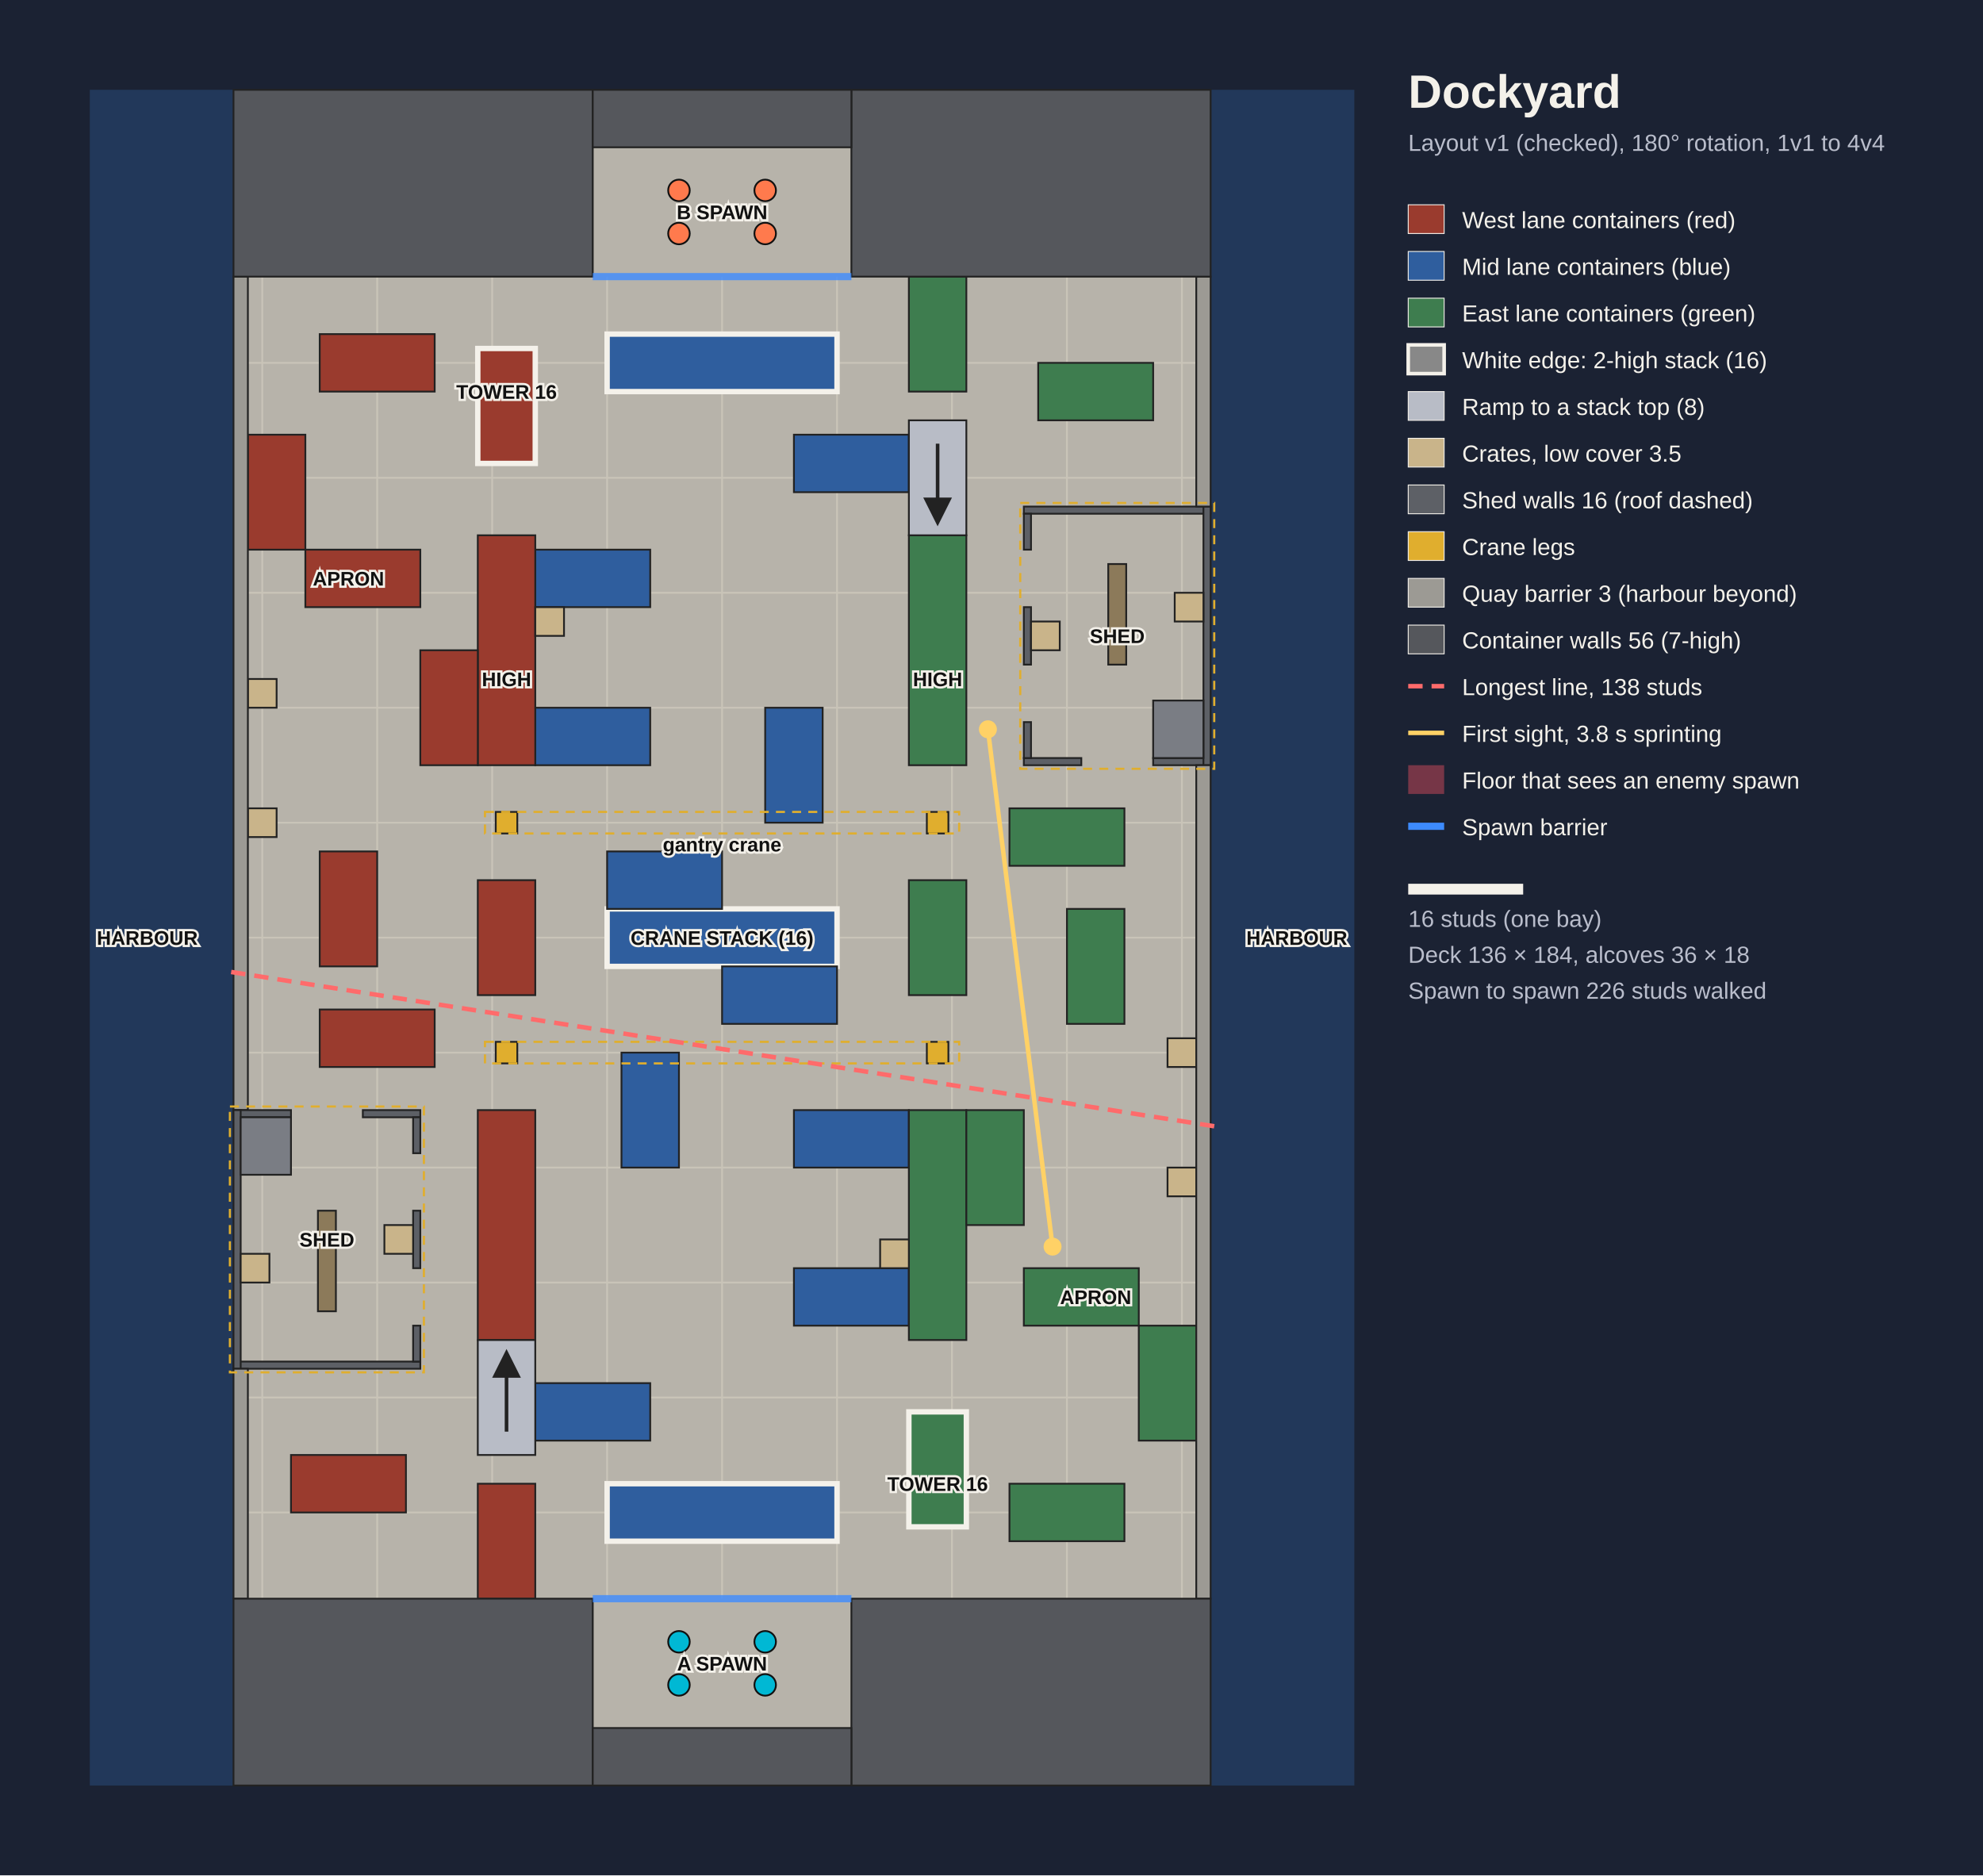
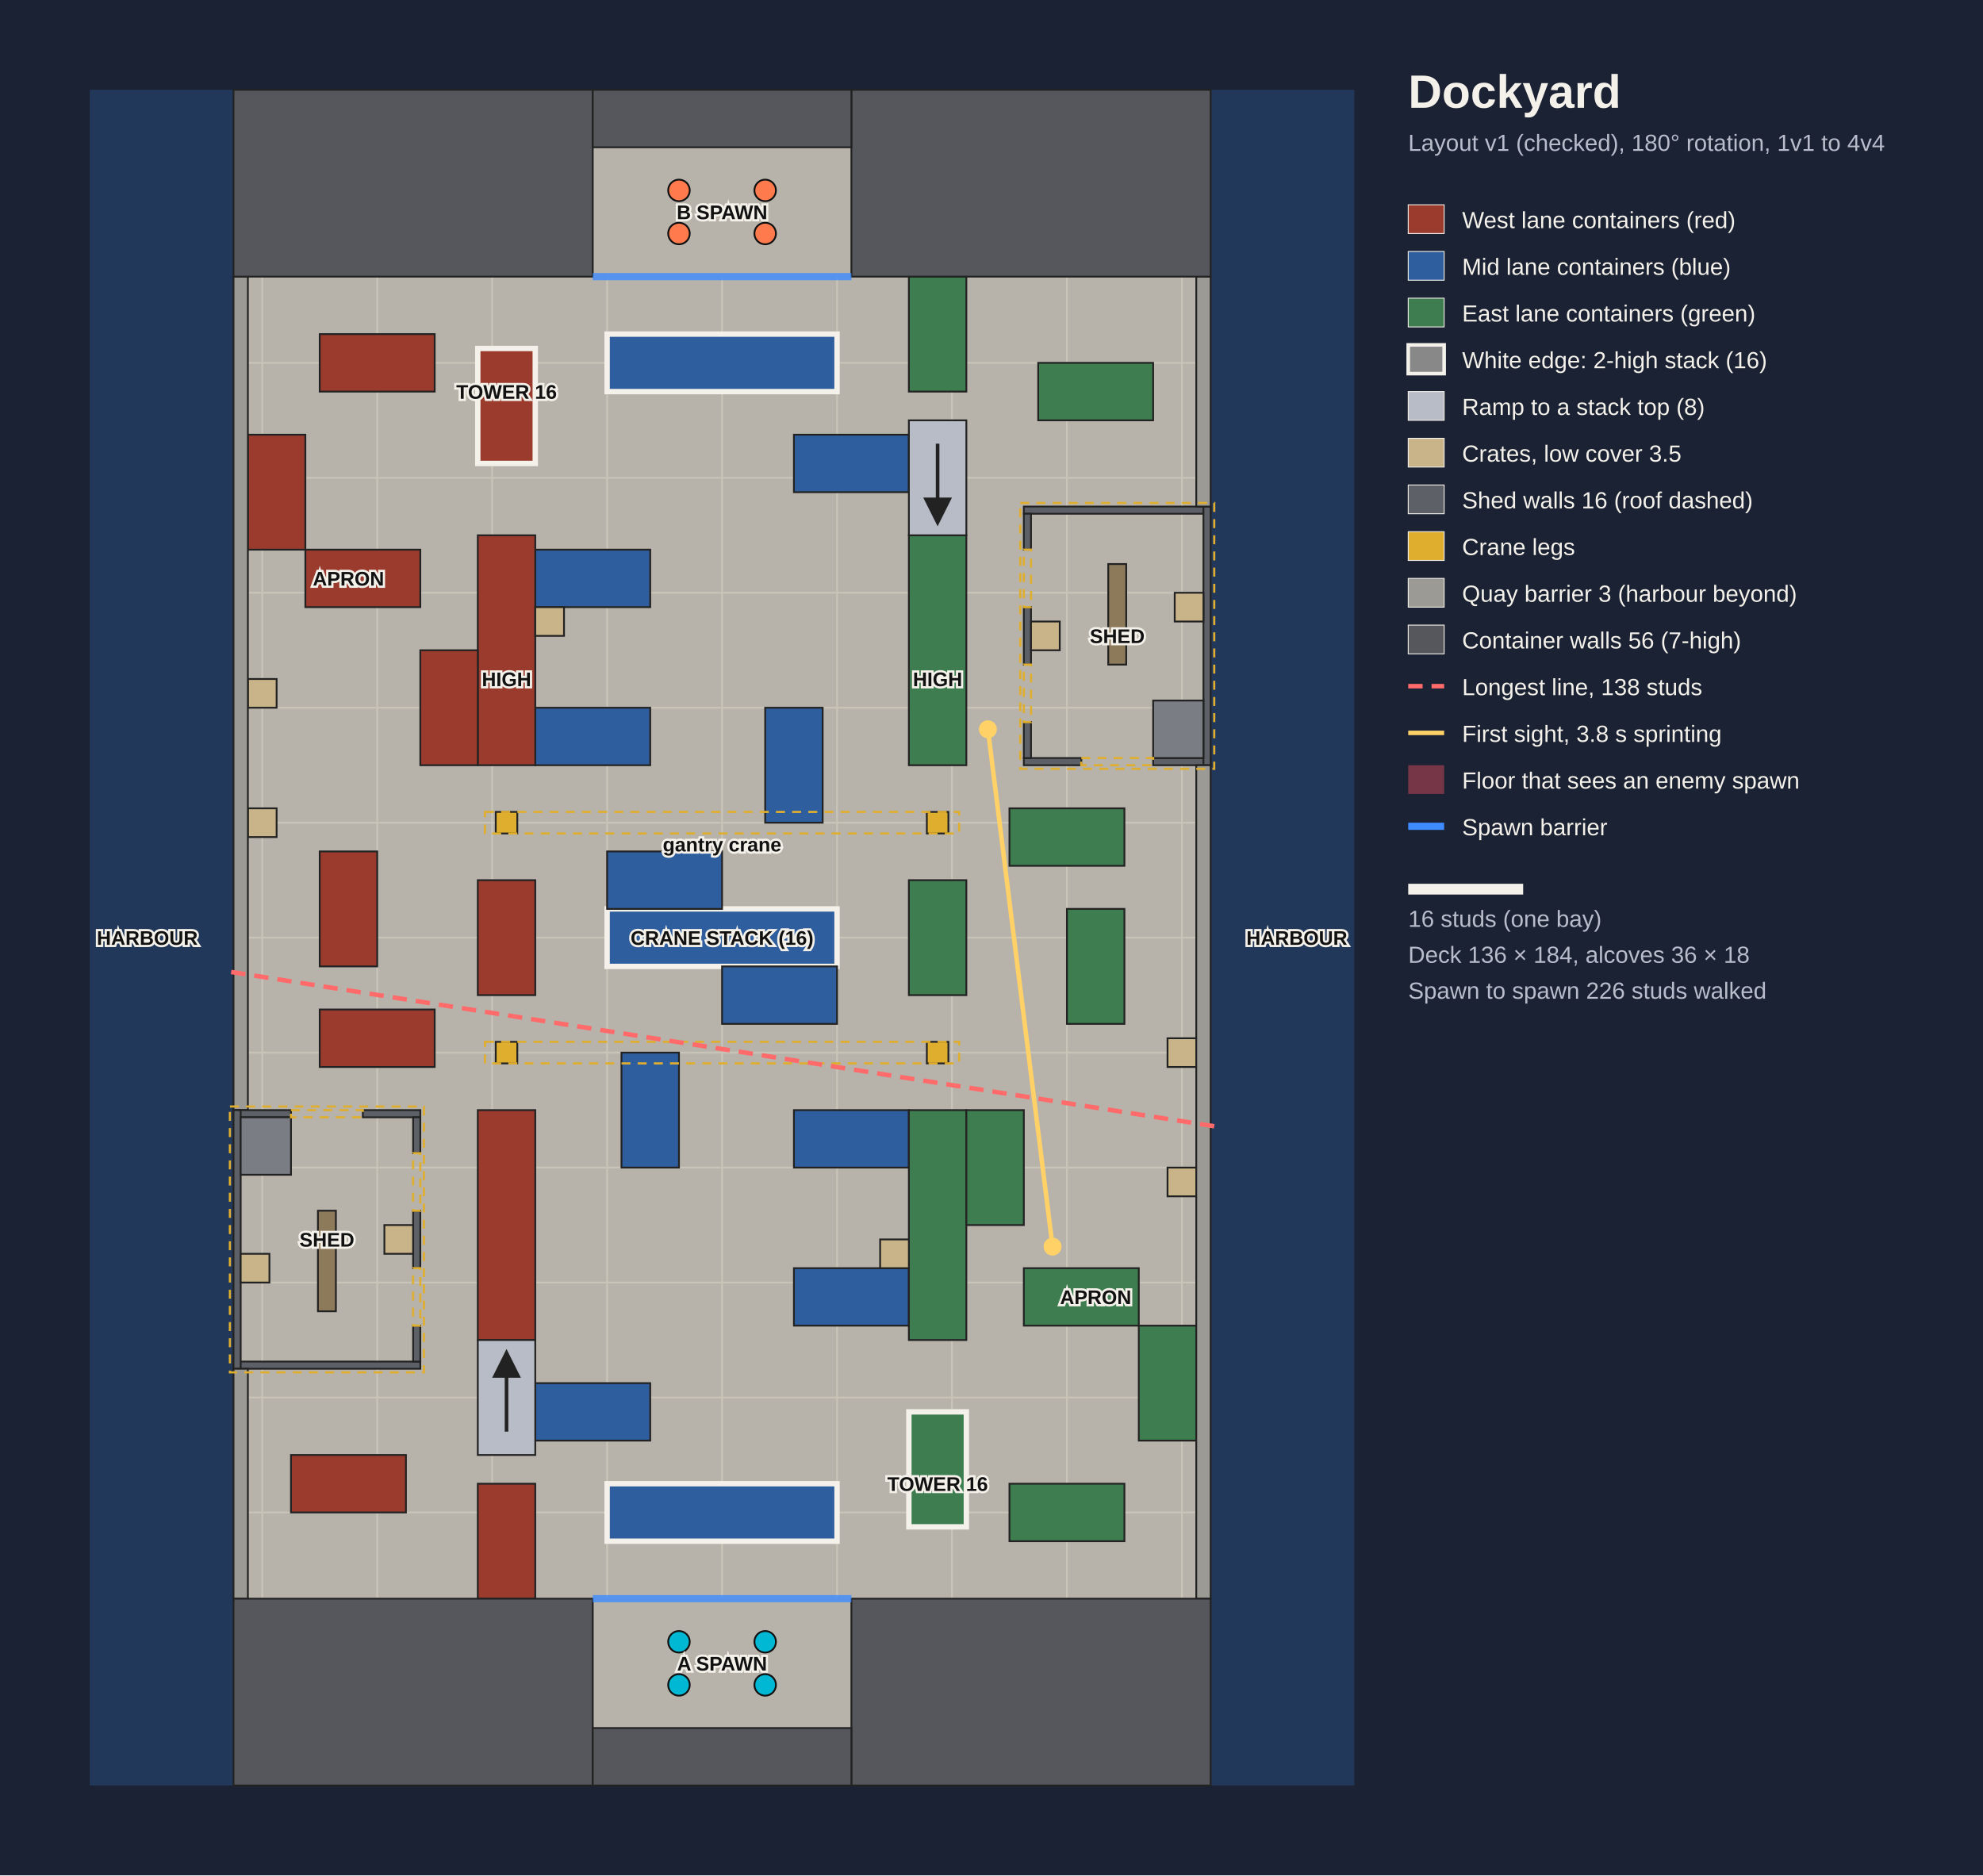
<svg xmlns="http://www.w3.org/2000/svg" viewBox="0 0 1104 1044" font-family="Segoe UI, Arial, sans-serif">
  <defs>
    <marker id="arr" markerWidth="8" markerHeight="8" refX="4" refY="4" orient="auto">
      <path d="M0,0 L8,4 L0,8 z" fill="#222" />
    </marker>
  </defs>
  <rect width="1104" height="1044" fill="#1B2233" />
  <rect x="50" y="50" width="704" height="944" fill="#22385A" />
  <rect x="130" y="50" width="544" height="944" fill="#B7B3AA" />
  <line x1="146" y1="890" x2="146" y2="154" stroke="#C9C4B8" stroke-width="1" />
  <line x1="210" y1="890" x2="210" y2="154" stroke="#C9C4B8" stroke-width="1" />
  <line x1="274" y1="890" x2="274" y2="154" stroke="#C9C4B8" stroke-width="1" />
  <line x1="338" y1="890" x2="338" y2="154" stroke="#C9C4B8" stroke-width="1" />
  <line x1="402" y1="890" x2="402" y2="154" stroke="#C9C4B8" stroke-width="1" />
  <line x1="466" y1="890" x2="466" y2="154" stroke="#C9C4B8" stroke-width="1" />
  <line x1="530" y1="890" x2="530" y2="154" stroke="#C9C4B8" stroke-width="1" />
  <line x1="594" y1="890" x2="594" y2="154" stroke="#C9C4B8" stroke-width="1" />
  <line x1="658" y1="890" x2="658" y2="154" stroke="#C9C4B8" stroke-width="1" />
  <line x1="130" y1="842" x2="674" y2="842" stroke="#C9C4B8" stroke-width="1" />
  <line x1="130" y1="778" x2="674" y2="778" stroke="#C9C4B8" stroke-width="1" />
  <line x1="130" y1="714" x2="674" y2="714" stroke="#C9C4B8" stroke-width="1" />
  <line x1="130" y1="650" x2="674" y2="650" stroke="#C9C4B8" stroke-width="1" />
  <line x1="130" y1="586" x2="674" y2="586" stroke="#C9C4B8" stroke-width="1" />
  <line x1="130" y1="522" x2="674" y2="522" stroke="#C9C4B8" stroke-width="1" />
  <line x1="130" y1="458" x2="674" y2="458" stroke="#C9C4B8" stroke-width="1" />
  <line x1="130" y1="394" x2="674" y2="394" stroke="#C9C4B8" stroke-width="1" />
  <line x1="130" y1="330" x2="674" y2="330" stroke="#C9C4B8" stroke-width="1" />
  <line x1="130" y1="266" x2="674" y2="266" stroke="#C9C4B8" stroke-width="1" />
  <line x1="130" y1="202" x2="674" y2="202" stroke="#C9C4B8" stroke-width="1" />
  <rect x="338.0" y="506.0" width="128.0" height="32.0" fill="#2F5E9E" opacity="1.0" stroke="#F4F1EA" stroke-width="3" />
  <rect x="516.0" y="452.0" width="12.0" height="12.0" fill="#E0AE2E" opacity="1.0" stroke="#222" stroke-width="1" />
  <rect x="276.0" y="452.0" width="12.0" height="12.0" fill="#E0AE2E" opacity="1.0" stroke="#222" stroke-width="1" />
  <rect x="338.0" y="474.0" width="64.0" height="32.0" fill="#2F5E9E" opacity="1.0" stroke="#222" stroke-width="1" />
  <rect x="506.0" y="490.0" width="32.0" height="64.0" fill="#3E7D4F" opacity="1.0" stroke="#222" stroke-width="1" />
  <rect x="298.0" y="394.0" width="64.0" height="32.0" fill="#2F5E9E" opacity="1.0" stroke="#222" stroke-width="1" />
  <rect x="426.0" y="394.0" width="32.0" height="64.0" fill="#2F5E9E" opacity="1.0" stroke="#222" stroke-width="1" />
  <rect x="298.0" y="306.0" width="64.0" height="32.0" fill="#2F5E9E" opacity="1.0" stroke="#222" stroke-width="1" />
  <rect x="442.0" y="242.0" width="64.0" height="32.0" fill="#2F5E9E" opacity="1.0" stroke="#222" stroke-width="1" />
  <rect x="338.0" y="186.0" width="128.0" height="32.0" fill="#2F5E9E" opacity="1.0" stroke="#F4F1EA" stroke-width="3" />
  <rect x="506.0" y="298.0" width="32.0" height="128.0" fill="#3E7D4F" opacity="1.0" stroke="#222" stroke-width="1" />
  <rect x="506.0" y="234.0" width="32.0" height="64.0" fill="#B8BCC6" opacity="1.0" stroke="#222" stroke-width="1" />
  <line x1="522" y1="247" x2="522" y2="285" stroke="#222" stroke-width="2" marker-end="url(#arr)" />
  <rect x="506.0" y="154.0" width="32.0" height="64.0" fill="#3E7D4F" opacity="1.0" stroke="#222" stroke-width="1" />
  <rect x="266.0" y="298.0" width="32.0" height="128.0" fill="#9A3B2E" opacity="1.0" stroke="#222" stroke-width="1" />
  <rect x="298.0" y="338.0" width="16.0" height="16.0" fill="#C9B48A" opacity="1.0" stroke="#222" stroke-width="1" />
  <rect x="266.0" y="194.0" width="32.0" height="64.0" fill="#9A3B2E" opacity="1.0" stroke="#F4F1EA" stroke-width="3" />
  <rect x="178.0" y="474.0" width="32.0" height="64.0" fill="#9A3B2E" opacity="1.0" stroke="#222" stroke-width="1" />
  <rect x="562.0" y="450.0" width="64.0" height="32.0" fill="#3E7D4F" opacity="1.0" stroke="#222" stroke-width="1" />
  <rect x="234.0" y="362.0" width="32.0" height="64.0" fill="#9A3B2E" opacity="1.0" stroke="#222" stroke-width="1" />
  <rect x="170.0" y="306.0" width="64.0" height="32.0" fill="#9A3B2E" opacity="1.0" stroke="#222" stroke-width="1" />
  <rect x="138.0" y="450.0" width="16.0" height="16.0" fill="#C9B48A" opacity="1.0" stroke="#222" stroke-width="1" />
  <rect x="138.0" y="378.0" width="16.0" height="16.0" fill="#C9B48A" opacity="1.0" stroke="#222" stroke-width="1" />
  <rect x="138.0" y="242.0" width="32.0" height="64.0" fill="#9A3B2E" opacity="1.0" stroke="#222" stroke-width="1" />
  <rect x="178.0" y="186.0" width="64.0" height="32.0" fill="#9A3B2E" opacity="1.0" stroke="#222" stroke-width="1" />
  <rect x="578.0" y="202.0" width="64.0" height="32.0" fill="#3E7D4F" opacity="1.0" stroke="#222" stroke-width="1" />
  <rect x="570.0" y="422.0" width="32.0" height="4.0" fill="#5D6066" opacity="1.0" stroke="#222" stroke-width="1" />
  <rect x="642.0" y="422.0" width="32.0" height="4.0" fill="#5D6066" opacity="1.0" stroke="#222" stroke-width="1" />
  <rect x="570.0" y="282.0" width="104.0" height="4.0" fill="#5D6066" opacity="1.0" stroke="#222" stroke-width="1" />
  <rect x="570.0" y="402.0" width="4.0" height="20.0" fill="#5D6066" opacity="1.0" stroke="#222" stroke-width="1" />
  <rect x="570.0" y="338.0" width="4.0" height="32.0" fill="#5D6066" opacity="1.0" stroke="#222" stroke-width="1" />
  <rect x="570.0" y="286.0" width="4.0" height="20.0" fill="#5D6066" opacity="1.0" stroke="#222" stroke-width="1" />
  <rect x="670.0" y="282.0" width="4.0" height="144.0" fill="#5D6066" opacity="1.0" stroke="#222" stroke-width="1" />
  <rect x="617.0" y="314.0" width="10.0" height="56.0" fill="#8C7A5A" opacity="1.0" stroke="#222" stroke-width="1" />
  <rect x="642.0" y="390.0" width="28.0" height="32.0" fill="#7A7D84" opacity="1.0" stroke="#222" stroke-width="1" />
  <rect x="574.0" y="346.0" width="16.0" height="16.0" fill="#C9B48A" opacity="1.0" stroke="#222" stroke-width="1" />
  <rect x="654.0" y="330.0" width="16.0" height="16.0" fill="#C9B48A" opacity="1.0" stroke="#222" stroke-width="1" />
  <rect x="130.0" y="154.0" width="8.0" height="464.0" fill="#9C9A94" opacity="1.0" stroke="#222" stroke-width="1" />
  <rect x="666.0" y="154.0" width="8.0" height="128.0" fill="#9C9A94" opacity="1.0" stroke="#222" stroke-width="1" />
  <rect x="130.0" y="50.0" width="200.0" height="104.0" fill="#55575C" opacity="1.0" stroke="#222" stroke-width="1" />
  <rect x="474.0" y="50.0" width="200.0" height="104.0" fill="#55575C" opacity="1.0" stroke="#222" stroke-width="1" />
  <rect x="330.0" y="50.0" width="144.0" height="32.0" fill="#55575C" opacity="1.0" stroke="#222" stroke-width="1" />
  <rect x="276.0" y="580.0" width="12.0" height="12.0" fill="#E0AE2E" opacity="1.0" stroke="#222" stroke-width="1" />
  <rect x="516.0" y="580.0" width="12.0" height="12.0" fill="#E0AE2E" opacity="1.0" stroke="#222" stroke-width="1" />
  <rect x="402.0" y="538.0" width="64.0" height="32.0" fill="#2F5E9E" opacity="1.0" stroke="#222" stroke-width="1" />
  <rect x="266.0" y="490.0" width="32.0" height="64.0" fill="#9A3B2E" opacity="1.0" stroke="#222" stroke-width="1" />
  <rect x="442.0" y="618.0" width="64.0" height="32.0" fill="#2F5E9E" opacity="1.0" stroke="#222" stroke-width="1" />
  <rect x="346.0" y="586.0" width="32.0" height="64.0" fill="#2F5E9E" opacity="1.0" stroke="#222" stroke-width="1" />
  <rect x="442.0" y="706.0" width="64.0" height="32.0" fill="#2F5E9E" opacity="1.0" stroke="#222" stroke-width="1" />
  <rect x="298.0" y="770.0" width="64.0" height="32.0" fill="#2F5E9E" opacity="1.0" stroke="#222" stroke-width="1" />
  <rect x="338.0" y="826.0" width="128.0" height="32.0" fill="#2F5E9E" opacity="1.0" stroke="#F4F1EA" stroke-width="3" />
  <rect x="266.0" y="618.0" width="32.0" height="128.0" fill="#9A3B2E" opacity="1.0" stroke="#222" stroke-width="1" />
  <rect x="266.0" y="746.0" width="32.0" height="64.0" fill="#B8BCC6" opacity="1.0" stroke="#222" stroke-width="1" />
  <line x1="282" y1="797" x2="282" y2="759" stroke="#222" stroke-width="2" marker-end="url(#arr)" />
  <rect x="266.0" y="826.0" width="32.0" height="64.0" fill="#9A3B2E" opacity="1.0" stroke="#222" stroke-width="1" />
  <rect x="506.0" y="618.0" width="32.0" height="128.0" fill="#3E7D4F" opacity="1.0" stroke="#222" stroke-width="1" />
  <rect x="490.0" y="690.0" width="16.0" height="16.0" fill="#C9B48A" opacity="1.0" stroke="#222" stroke-width="1" />
  <rect x="506.0" y="786.0" width="32.0" height="64.0" fill="#3E7D4F" opacity="1.0" stroke="#F4F1EA" stroke-width="3" />
  <rect x="594.0" y="506.0" width="32.0" height="64.0" fill="#3E7D4F" opacity="1.0" stroke="#222" stroke-width="1" />
  <rect x="178.0" y="562.0" width="64.0" height="32.0" fill="#9A3B2E" opacity="1.0" stroke="#222" stroke-width="1" />
  <rect x="538.0" y="618.0" width="32.0" height="64.0" fill="#3E7D4F" opacity="1.0" stroke="#222" stroke-width="1" />
  <rect x="570.0" y="706.0" width="64.0" height="32.0" fill="#3E7D4F" opacity="1.0" stroke="#222" stroke-width="1" />
  <rect x="650.0" y="578.0" width="16.0" height="16.0" fill="#C9B48A" opacity="1.0" stroke="#222" stroke-width="1" />
  <rect x="650.0" y="650.0" width="16.0" height="16.0" fill="#C9B48A" opacity="1.0" stroke="#222" stroke-width="1" />
  <rect x="634.0" y="738.0" width="32.0" height="64.0" fill="#3E7D4F" opacity="1.0" stroke="#222" stroke-width="1" />
  <rect x="562.0" y="826.0" width="64.0" height="32.0" fill="#3E7D4F" opacity="1.0" stroke="#222" stroke-width="1" />
  <rect x="162.0" y="810.0" width="64.0" height="32.0" fill="#9A3B2E" opacity="1.0" stroke="#222" stroke-width="1" />
  <rect x="202.0" y="618.0" width="32.0" height="4.0" fill="#5D6066" opacity="1.0" stroke="#222" stroke-width="1" />
  <rect x="130.0" y="618.0" width="32.0" height="4.0" fill="#5D6066" opacity="1.0" stroke="#222" stroke-width="1" />
  <rect x="130.0" y="758.0" width="104.0" height="4.0" fill="#5D6066" opacity="1.0" stroke="#222" stroke-width="1" />
  <rect x="230.0" y="622.0" width="4.0" height="20.0" fill="#5D6066" opacity="1.0" stroke="#222" stroke-width="1" />
  <rect x="230.0" y="674.0" width="4.0" height="32.0" fill="#5D6066" opacity="1.0" stroke="#222" stroke-width="1" />
  <rect x="230.0" y="738.0" width="4.0" height="20.0" fill="#5D6066" opacity="1.0" stroke="#222" stroke-width="1" />
  <rect x="130.0" y="618.0" width="4.0" height="144.0" fill="#5D6066" opacity="1.0" stroke="#222" stroke-width="1" />
  <rect x="177.0" y="674.0" width="10.0" height="56.0" fill="#8C7A5A" opacity="1.0" stroke="#222" stroke-width="1" />
  <rect x="134.0" y="622.0" width="28.0" height="32.0" fill="#7A7D84" opacity="1.0" stroke="#222" stroke-width="1" />
  <rect x="214.0" y="682.0" width="16.0" height="16.0" fill="#C9B48A" opacity="1.0" stroke="#222" stroke-width="1" />
  <rect x="134.0" y="698.0" width="16.0" height="16.0" fill="#C9B48A" opacity="1.0" stroke="#222" stroke-width="1" />
  <rect x="666.0" y="426.0" width="8.0" height="464.0" fill="#9C9A94" opacity="1.0" stroke="#222" stroke-width="1" />
  <rect x="130.0" y="762.0" width="8.0" height="128.0" fill="#9C9A94" opacity="1.0" stroke="#222" stroke-width="1" />
  <rect x="474.0" y="890.0" width="200.0" height="104.0" fill="#55575C" opacity="1.0" stroke="#222" stroke-width="1" />
  <rect x="130.0" y="890.0" width="200.0" height="104.0" fill="#55575C" opacity="1.0" stroke="#222" stroke-width="1" />
  <rect x="330.0" y="962.0" width="144.0" height="32.0" fill="#55575C" opacity="1.0" stroke="#222" stroke-width="1" />
  <rect x="270.0" y="452.0" width="264.0" height="12.0" fill="none" stroke="#E0AE2E" stroke-width="1.2" stroke-dasharray="5 4" />
  <rect x="270.0" y="580.0" width="264.0" height="12.0" fill="none" stroke="#E0AE2E" stroke-width="1.2" stroke-dasharray="5 4" />
+   <rect x="602.0" y="422.0" width="40.0" height="4.0" fill="none" stroke="#E0AE2E" stroke-width="1.2" stroke-dasharray="5 4" />
+   <rect x="570.0" y="370.0" width="4.0" height="32.0" fill="none" stroke="#E0AE2E" stroke-width="1.2" stroke-dasharray="5 4" />
+   <rect x="570.0" y="306.0" width="4.0" height="32.0" fill="none" stroke="#E0AE2E" stroke-width="1.2" stroke-dasharray="5 4" />
  <rect x="568.0" y="280.0" width="108.0" height="148.0" fill="none" stroke="#E0AE2E" stroke-width="1.2" stroke-dasharray="5 4" />
+   <rect x="162.0" y="618.0" width="40.0" height="4.0" fill="none" stroke="#E0AE2E" stroke-width="1.2" stroke-dasharray="5 4" />
+   <rect x="230.0" y="642.0" width="4.0" height="32.0" fill="none" stroke="#E0AE2E" stroke-width="1.2" stroke-dasharray="5 4" />
+   <rect x="230.0" y="706.0" width="4.0" height="32.0" fill="none" stroke="#E0AE2E" stroke-width="1.2" stroke-dasharray="5 4" />
  <rect x="128.0" y="616.0" width="108.0" height="148.0" fill="none" stroke="#E0AE2E" stroke-width="1.2" stroke-dasharray="5 4" />
  <line x1="330" y1="154" x2="474" y2="154" stroke="#3D8BFF" stroke-width="4" opacity="0.8" />
  <line x1="330" y1="890" x2="474" y2="890" stroke="#3D8BFF" stroke-width="4" opacity="0.8" />
  <line x1="676" y1="627" x2="128" y2="541" stroke="#FF6B6B" stroke-width="2.5" stroke-dasharray="8 5" />
  <line x1="586" y1="694" x2="550" y2="406" stroke="#FFD166" stroke-width="2.5" />
  <circle cx="586" cy="694" r="5" fill="#FFD166" />
  <circle cx="550" cy="406" r="5" fill="#FFD166" />
  <circle cx="426" cy="914" r="6" fill="#00B8D4" stroke="#111" />
  <circle cx="378" cy="914" r="6" fill="#00B8D4" stroke="#111" />
  <circle cx="426" cy="938" r="6" fill="#00B8D4" stroke="#111" />
  <circle cx="378" cy="938" r="6" fill="#00B8D4" stroke="#111" />
  <circle cx="378" cy="130" r="6" fill="#FF7A4D" stroke="#111" />
  <circle cx="426" cy="130" r="6" fill="#FF7A4D" stroke="#111" />
  <circle cx="378" cy="106" r="6" fill="#FF7A4D" stroke="#111" />
  <circle cx="426" cy="106" r="6" fill="#FF7A4D" stroke="#111" />
  <text x="402" y="526" text-anchor="middle" font-size="11" font-weight="700" fill="#111" stroke="#F4F1EA" stroke-width="2.5" paint-order="stroke">CRANE STACK (16)</text>
  <text x="402" y="474" text-anchor="middle" font-size="11" font-weight="700" fill="#111" stroke="#F4F1EA" stroke-width="2.5" paint-order="stroke">gantry crane</text>
  <text x="622" y="358" text-anchor="middle" font-size="11" font-weight="700" fill="#111" stroke="#F4F1EA" stroke-width="2.5" paint-order="stroke">SHED</text>
  <text x="182" y="694" text-anchor="middle" font-size="11" font-weight="700" fill="#111" stroke="#F4F1EA" stroke-width="2.5" paint-order="stroke">SHED</text>
  <text x="194" y="326" text-anchor="middle" font-size="11" font-weight="700" fill="#111" stroke="#F4F1EA" stroke-width="2.5" paint-order="stroke">APRON</text>
  <text x="610" y="726" text-anchor="middle" font-size="11" font-weight="700" fill="#111" stroke="#F4F1EA" stroke-width="2.5" paint-order="stroke">APRON</text>
  <text x="522" y="382" text-anchor="middle" font-size="11" font-weight="700" fill="#111" stroke="#F4F1EA" stroke-width="2.5" paint-order="stroke">HIGH</text>
  <text x="282" y="382" text-anchor="middle" font-size="11" font-weight="700" fill="#111" stroke="#F4F1EA" stroke-width="2.5" paint-order="stroke">HIGH</text>
  <text x="282" y="222" text-anchor="middle" font-size="11" font-weight="700" fill="#111" stroke="#F4F1EA" stroke-width="2.5" paint-order="stroke">TOWER 16</text>
  <text x="522" y="830" text-anchor="middle" font-size="11" font-weight="700" fill="#111" stroke="#F4F1EA" stroke-width="2.5" paint-order="stroke">TOWER 16</text>
  <text x="402" y="122" text-anchor="middle" font-size="11" font-weight="700" fill="#111" stroke="#F4F1EA" stroke-width="2.5" paint-order="stroke">B SPAWN</text>
  <text x="402" y="930" text-anchor="middle" font-size="11" font-weight="700" fill="#111" stroke="#F4F1EA" stroke-width="2.5" paint-order="stroke">A SPAWN</text>
  <text x="82" y="526" text-anchor="middle" font-size="11" font-weight="700" fill="#111" stroke="#F4F1EA" stroke-width="2.5" paint-order="stroke">HARBOUR</text>
  <text x="722" y="526" text-anchor="middle" font-size="11" font-weight="700" fill="#111" stroke="#F4F1EA" stroke-width="2.5" paint-order="stroke">HARBOUR</text>
  <text x="784.0" y="60" font-size="26" font-weight="700" fill="#F4F1EA">Dockyard</text>
  <text x="784.0" y="84" font-size="13" fill="#B9BDCB">Layout v1 (checked), 180° rotation, 1v1 to 4v4</text>
  <rect x="784.0" y="114" width="20" height="16" fill="#9A3B2E" stroke="#F4F1EA" stroke-width="0.5" />
  <text x="814.0" y="127" font-size="13" fill="#F4F1EA">West lane containers (red)</text>
  <rect x="784.0" y="140" width="20" height="16" fill="#2F5E9E" stroke="#F4F1EA" stroke-width="0.5" />
  <text x="814.0" y="153" font-size="13" fill="#F4F1EA">Mid lane containers (blue)</text>
  <rect x="784.0" y="166" width="20" height="16" fill="#3E7D4F" stroke="#F4F1EA" stroke-width="0.5" />
  <text x="814.0" y="179" font-size="13" fill="#F4F1EA">East lane containers (green)</text>
  <rect x="784.0" y="192" width="20" height="16" fill="#888" stroke="#F4F1EA" stroke-width="2" />
  <text x="814.0" y="205" font-size="13" fill="#F4F1EA">White edge: 2-high stack (16)</text>
  <rect x="784.0" y="218" width="20" height="16" fill="#B8BCC6" stroke="#F4F1EA" stroke-width="0.5" />
  <text x="814.0" y="231" font-size="13" fill="#F4F1EA">Ramp to a stack top (8)</text>
  <rect x="784.0" y="244" width="20" height="16" fill="#C9B48A" stroke="#F4F1EA" stroke-width="0.5" />
  <text x="814.0" y="257" font-size="13" fill="#F4F1EA">Crates, low cover 3.5</text>
  <rect x="784.0" y="270" width="20" height="16" fill="#5D6066" stroke="#F4F1EA" stroke-width="0.5" />
  <text x="814.0" y="283" font-size="13" fill="#F4F1EA">Shed walls 16 (roof dashed)</text>
  <rect x="784.0" y="296" width="20" height="16" fill="#E0AE2E" stroke="#F4F1EA" stroke-width="0.5" />
  <text x="814.0" y="309" font-size="13" fill="#F4F1EA">Crane legs</text>
  <rect x="784.0" y="322" width="20" height="16" fill="#9C9A94" stroke="#F4F1EA" stroke-width="0.5" />
  <text x="814.0" y="335" font-size="13" fill="#F4F1EA">Quay barrier 3 (harbour beyond)</text>
  <rect x="784.0" y="348" width="20" height="16" fill="#55575C" stroke="#F4F1EA" stroke-width="0.5" />
  <text x="814.0" y="361" font-size="13" fill="#F4F1EA">Container walls 56 (7-high)</text>
  <line x1="784.0" y1="382" x2="804.0" y2="382" stroke="#FF6B6B" stroke-width="2.5" stroke-dasharray="8 5" />
  <text x="814.0" y="387" font-size="13" fill="#F4F1EA">Longest line, 138 studs</text>
  <line x1="784.0" y1="408" x2="804.0" y2="408" stroke="#FFD166" stroke-width="2.5" />
  <text x="814.0" y="413" font-size="13" fill="#F4F1EA">First sight, 3.8 s sprinting</text>
  <rect x="784.0" y="426" width="20" height="16" fill="#D1495B" opacity="0.5" />
  <text x="814.0" y="439" font-size="13" fill="#F4F1EA">Floor that sees an enemy spawn</text>
  <line x1="784.0" y1="460" x2="804.0" y2="460" stroke="#3D8BFF" stroke-width="4" />
  <text x="814.0" y="465" font-size="13" fill="#F4F1EA">Spawn barrier</text>
  <rect x="784.0" y="492" width="64" height="6" fill="#F4F1EA" />
  <text x="784.0" y="516" font-size="13" fill="#B9BDCB">16 studs (one bay)</text>
  <text x="784.0" y="536" font-size="13" fill="#B9BDCB">Deck 136 × 184, alcoves 36 × 18</text>
  <text x="784.0" y="556" font-size="13" fill="#B9BDCB">Spawn to spawn 226 studs walked</text>
</svg>
